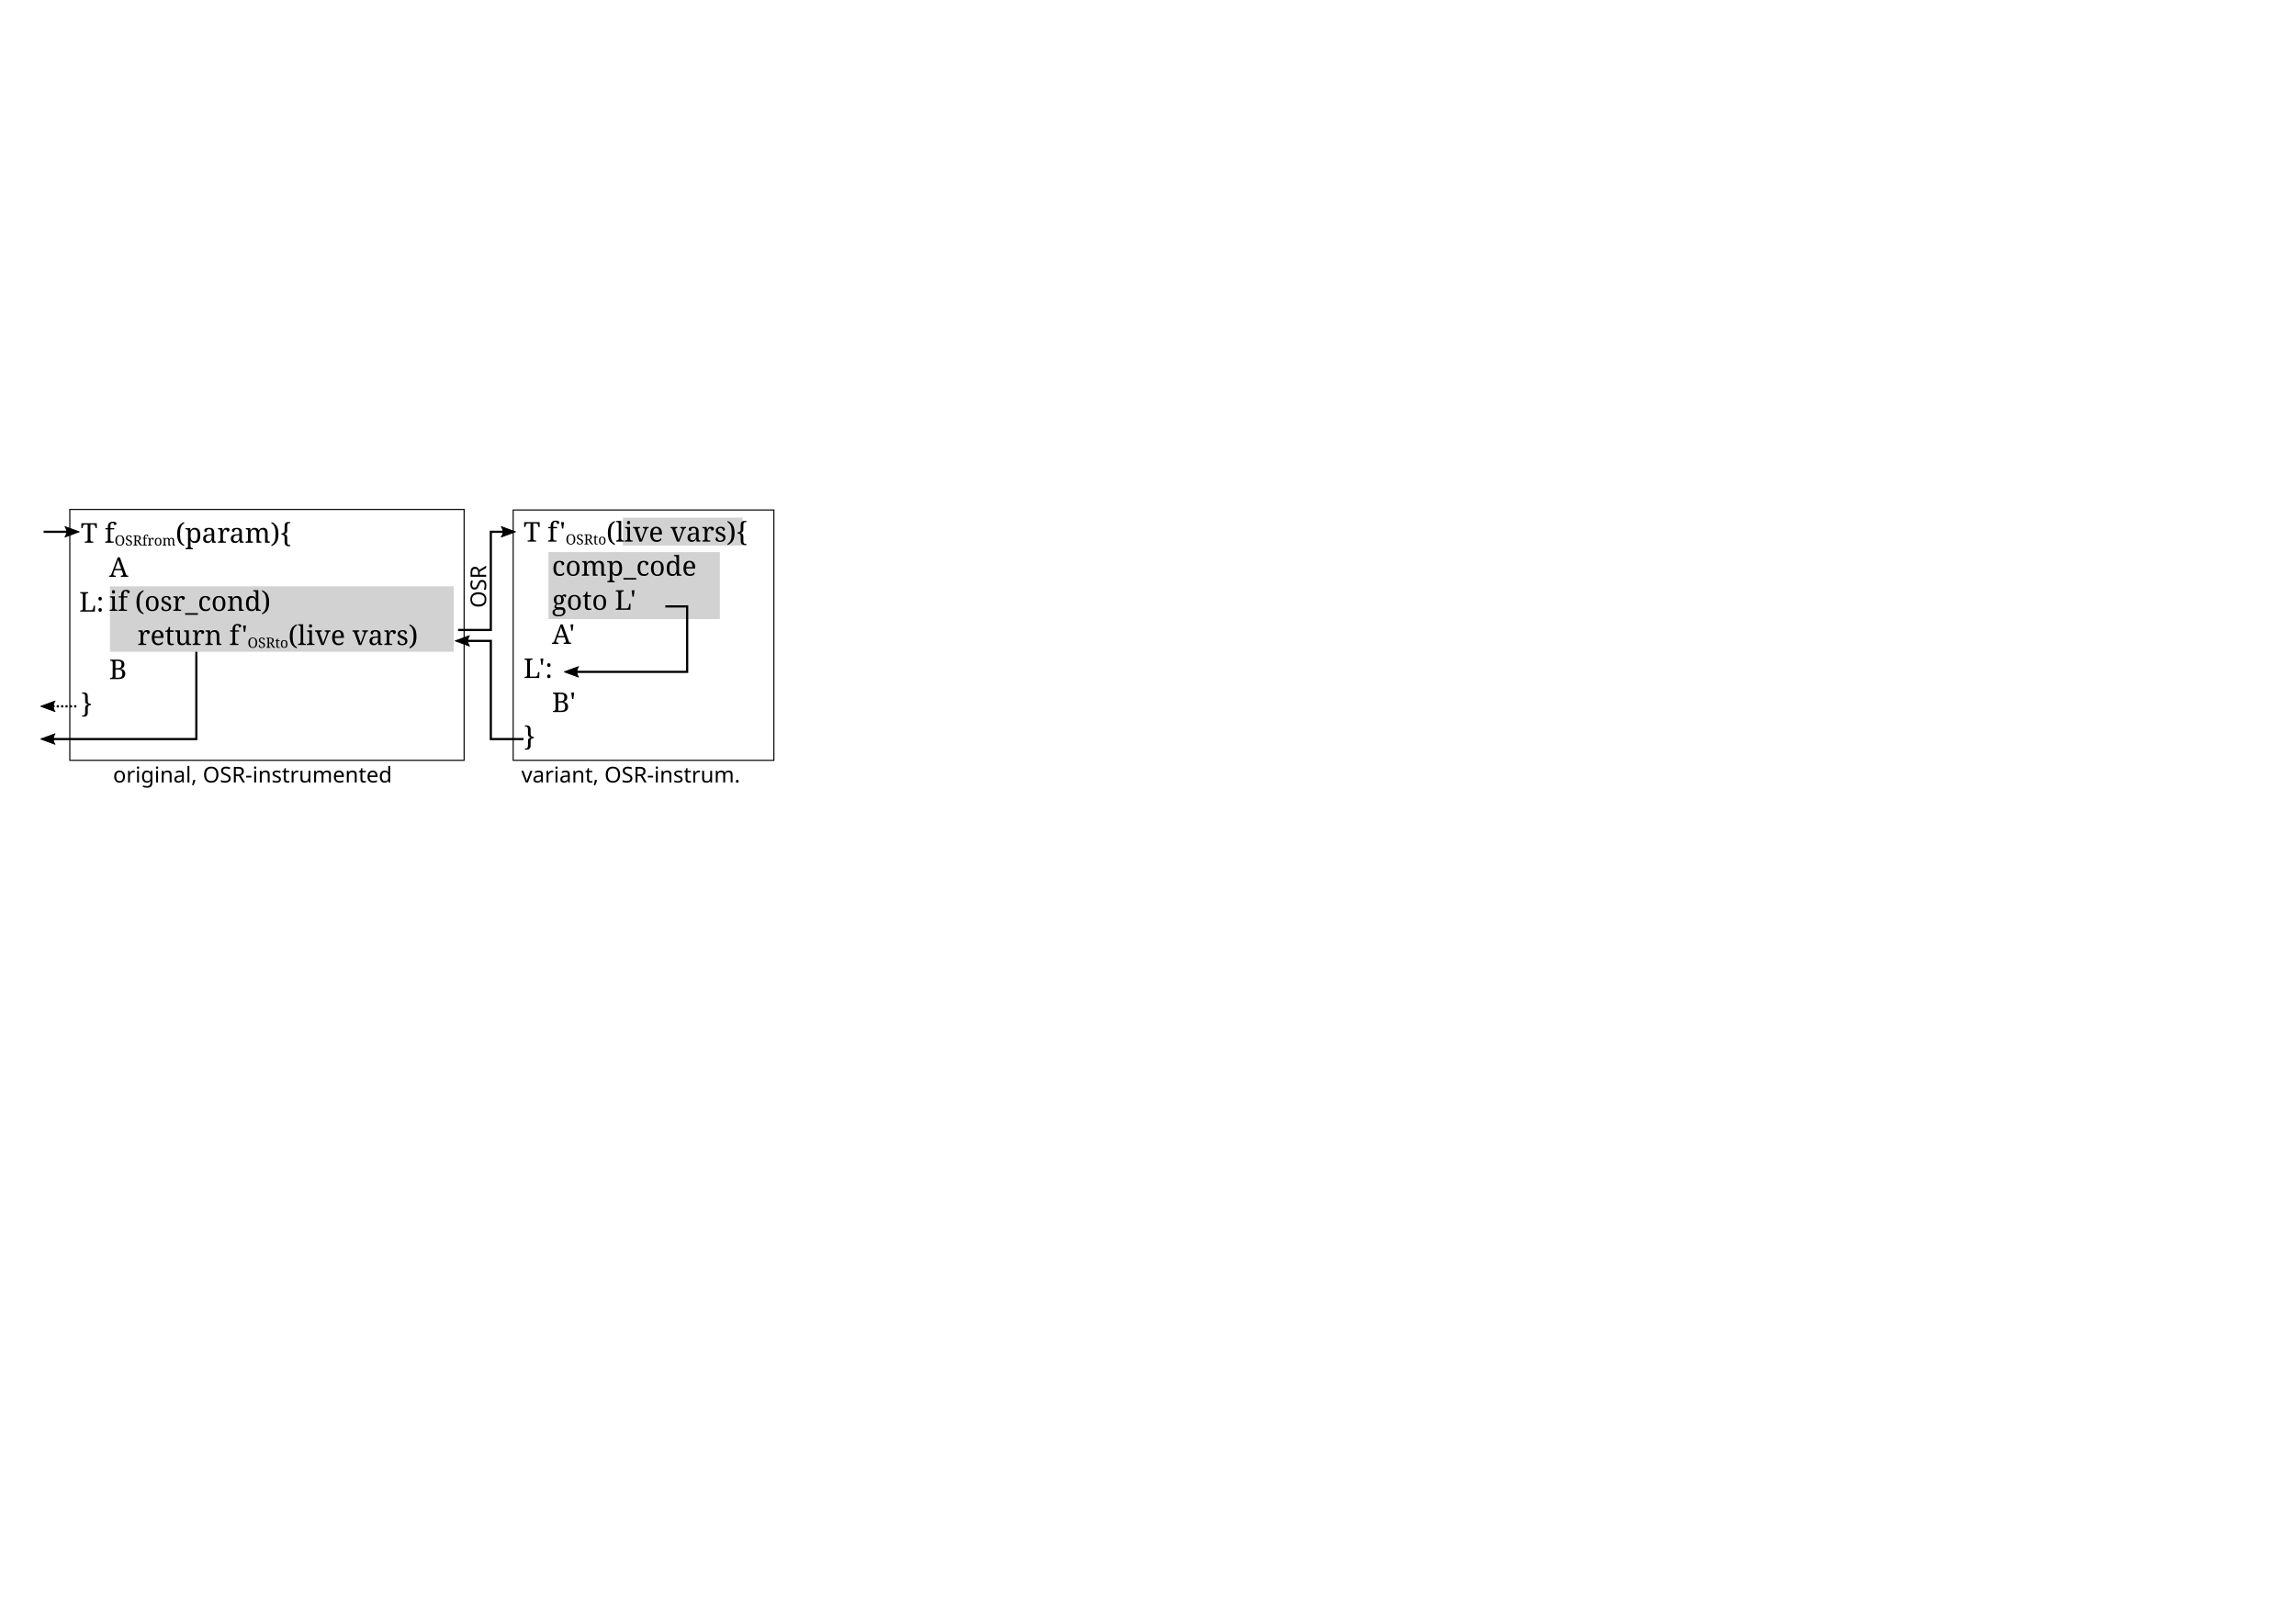
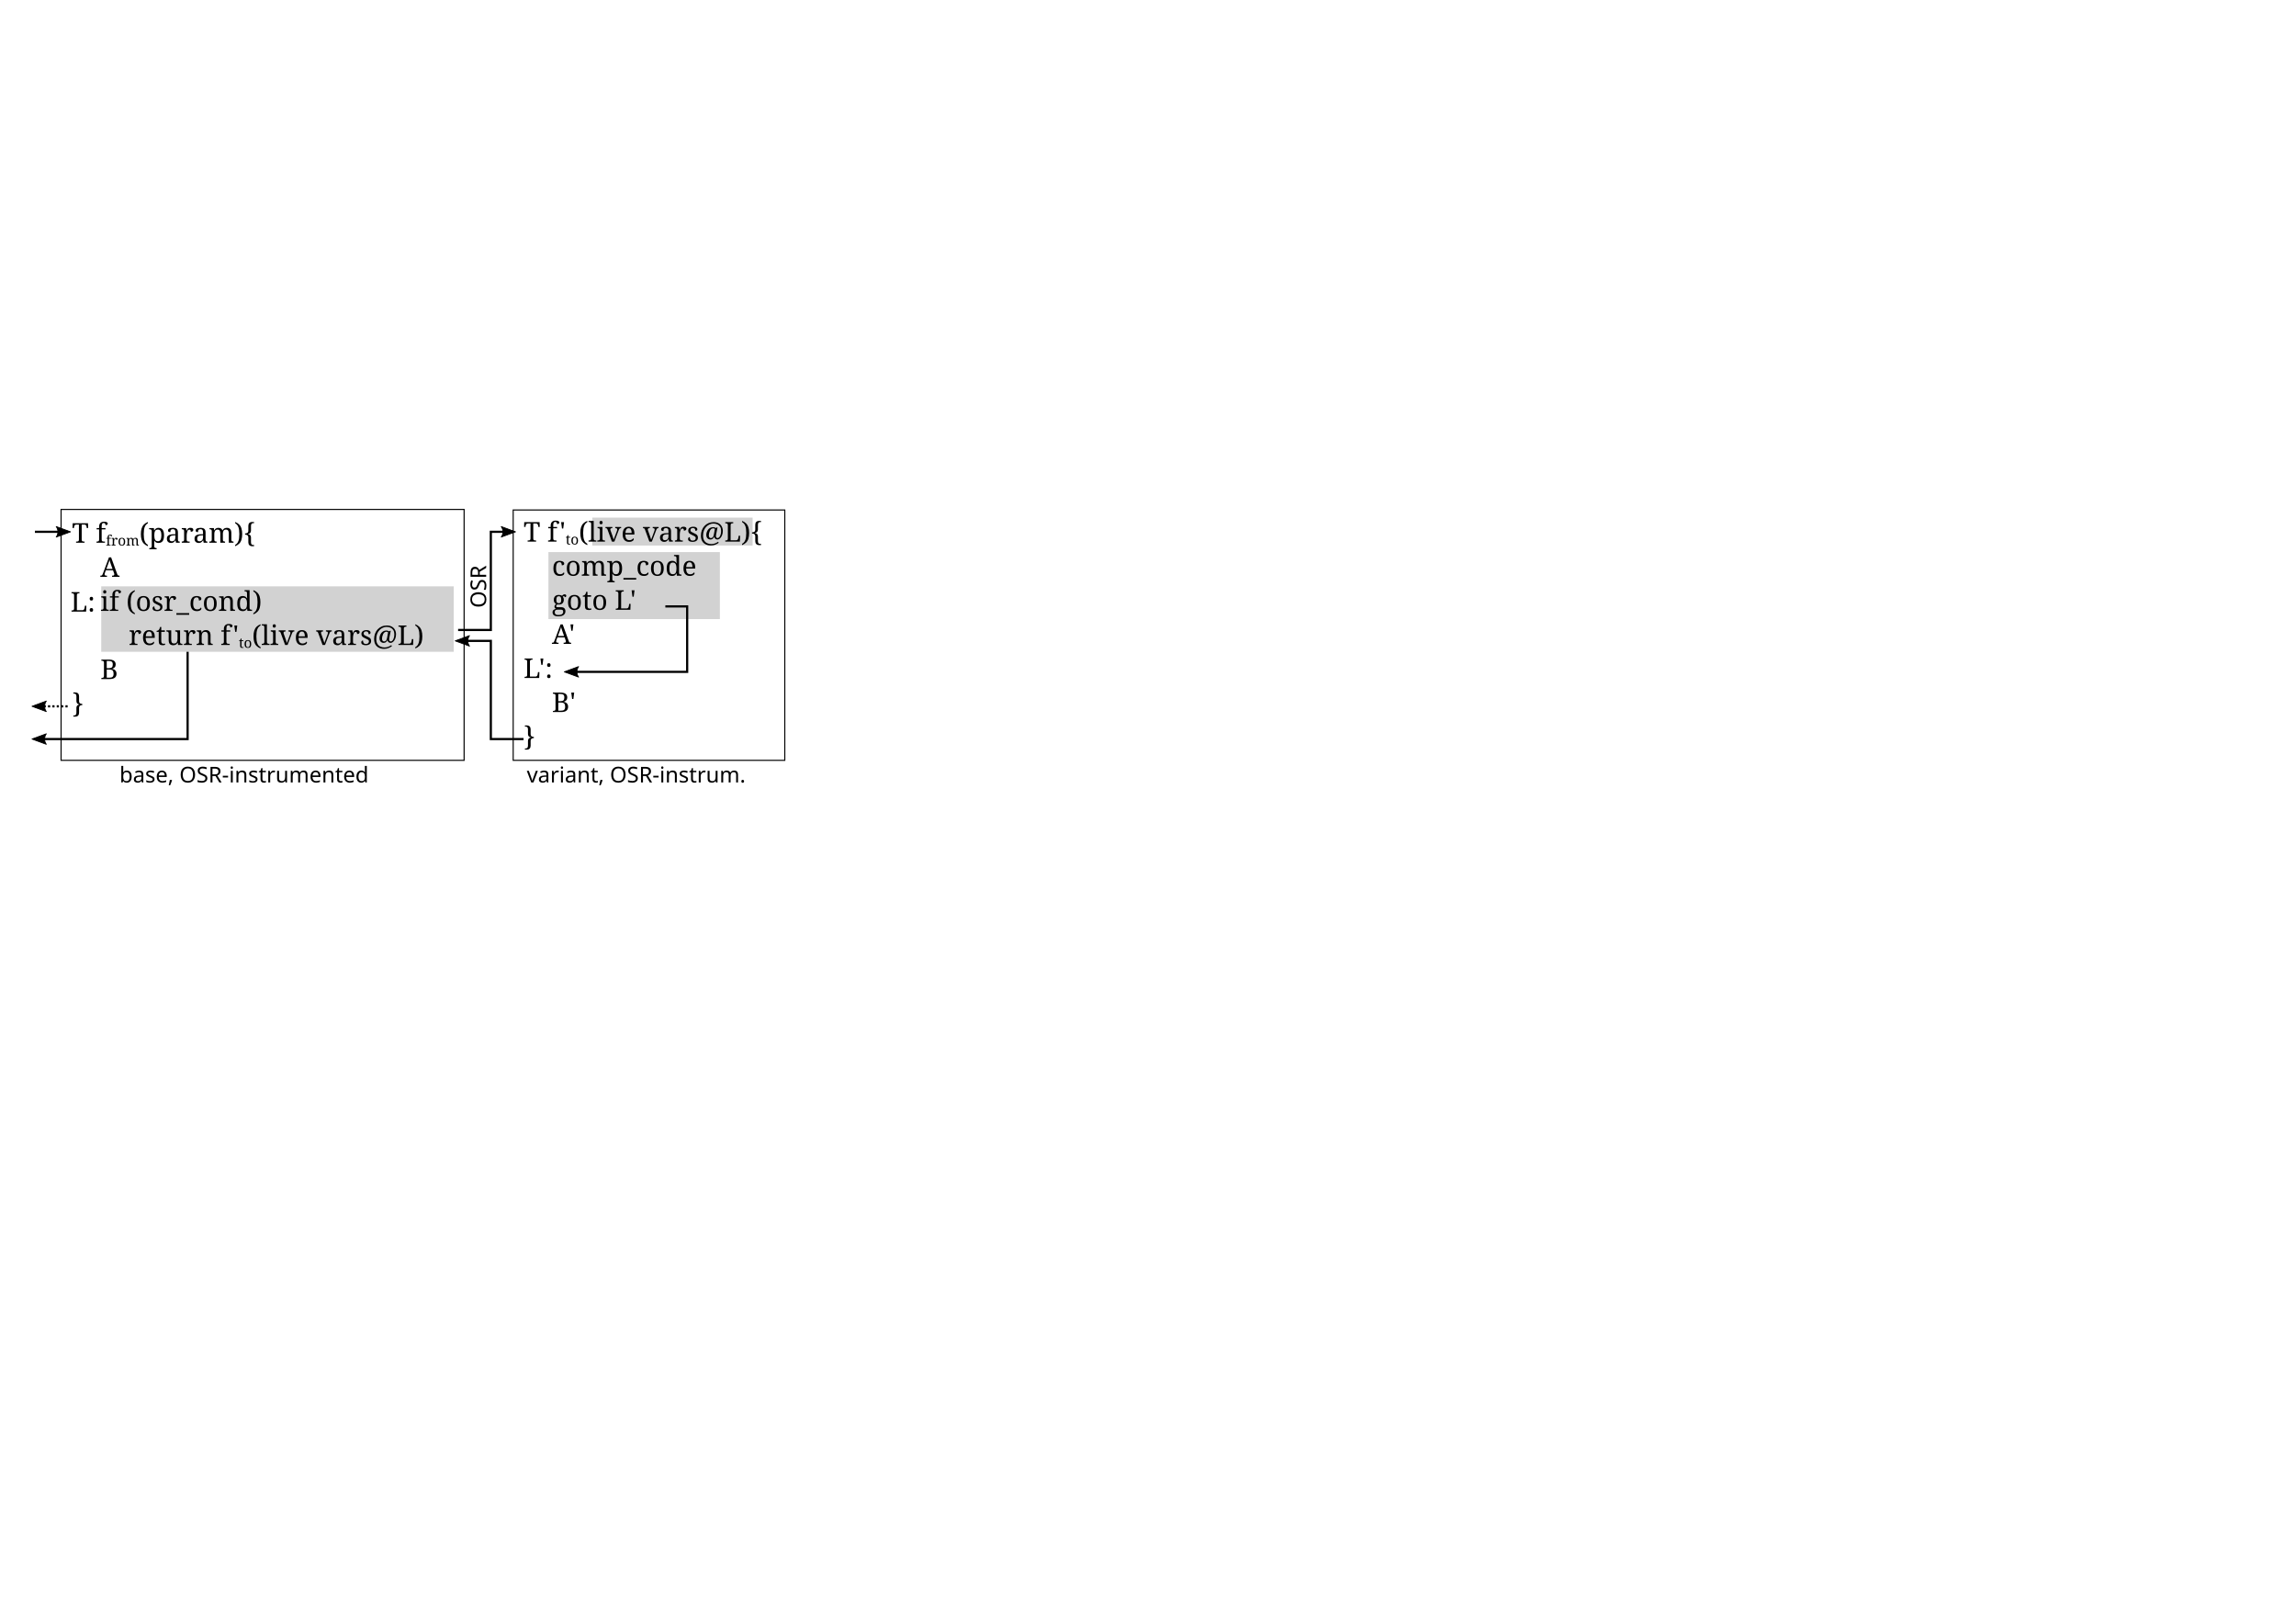
<svg xmlns="http://www.w3.org/2000/svg" id="svg5607" version="1.1" width="1052.5" height="743.75" xml:space="preserve">
  <defs id="defs5611">
    <marker style="overflow:visible;" id="marker4411" refX="0.0" refY="0.0" orient="auto">
      <path transform="scale(0.6) rotate(180) translate(0,0)" d="M 8.719,4.034 L -2.207,0.016 L 8.719,-4.002 C 6.973,-1.63 6.983,1.616 8.719,4.034 z " style="fill-rule:evenodd;stroke-width:0.625;stroke-linejoin:round;stroke:#000000;stroke-opacity:1;fill:#000000;fill-opacity:1" id="path4413" />
    </marker>
    <marker orient="auto" refY="0.0" refX="0.0" id="marker6019" style="overflow:visible;">
      <path id="path6021" style="fill-rule:evenodd;stroke-width:0.625;stroke-linejoin:round;stroke:#000000;stroke-opacity:1;fill:#000000;fill-opacity:1" d="M 8.719,4.034 L -2.207,0.016 L 8.719,-4.002 C 6.973,-1.63 6.983,1.616 8.719,4.034 z " transform="scale(0.6) rotate(180) translate(0,0)" />
    </marker>
    <marker style="overflow:visible;" id="marker5917" refX="0.0" refY="0.0" orient="auto">
      <path transform="scale(0.6) rotate(180) translate(0,0)" d="M 8.719,4.034 L -2.207,0.016 L 8.719,-4.002 C 6.973,-1.63 6.983,1.616 8.719,4.034 z " style="fill-rule:evenodd;stroke-width:0.625;stroke-linejoin:round;stroke:#000000;stroke-opacity:1;fill:#000000;fill-opacity:1" id="path5919" />
    </marker>
    <marker orient="auto" refY="0.0" refX="0.0" id="marker5815" style="overflow:visible;">
      <path id="path5817" style="fill-rule:evenodd;stroke-width:0.625;stroke-linejoin:round;stroke:#000000;stroke-opacity:1;fill:#000000;fill-opacity:1" d="M 8.719,4.034 L -2.207,0.016 L 8.719,-4.002 C 6.973,-1.63 6.983,1.616 8.719,4.034 z " transform="scale(0.6) rotate(180) translate(0,0)" />
    </marker>
    <marker style="overflow:visible;" id="marker5671" refX="0.0" refY="0.0" orient="auto">
      <path transform="scale(0.6) rotate(180) translate(0,0)" d="M 8.719,4.034 L -2.207,0.016 L 8.719,-4.002 C 6.973,-1.63 6.983,1.616 8.719,4.034 z " style="fill-rule:evenodd;stroke-width:0.625;stroke-linejoin:round;stroke:#000000;stroke-opacity:1;fill:#000000;fill-opacity:1" id="path5673" />
    </marker>
    <marker orient="auto" refY="0.0" refX="0.0" id="marker5575" style="overflow:visible;">
      <path id="path5577" style="fill-rule:evenodd;stroke-width:0.625;stroke-linejoin:round;stroke:#000000;stroke-opacity:1;fill:#000000;fill-opacity:1" d="M 8.719,4.034 L -2.207,0.016 L 8.719,-4.002 C 6.973,-1.63 6.983,1.616 8.719,4.034 z " transform="scale(0.6) rotate(180) translate(0,0)" />
    </marker>
    <marker style="overflow:visible;" id="marker6583" refX="0.0" refY="0.0" orient="auto">
      <path transform="scale(0.6) rotate(180) translate(0,0)" d="M 8.719,4.034 L -2.207,0.016 L 8.719,-4.002 C 6.973,-1.63 6.983,1.616 8.719,4.034 z " style="fill-rule:evenodd;stroke-width:0.625;stroke-linejoin:round;stroke:#000000;stroke-opacity:1;fill:#000000;fill-opacity:1" id="path6585" />
    </marker>
    <marker orient="auto" refY="0.0" refX="0.0" id="Arrow1Mend" style="overflow:visible;">
      <path id="path4548" d="M 0.0,0.0 L 5.0,-5.0 L -12.5,0.0 L 5.0,5.0 L 0.0,0.0 z " style="fill-rule:evenodd;stroke:#000000;stroke-width:1pt;stroke-opacity:1;fill:#000000;fill-opacity:1" transform="scale(0.4) rotate(180) translate(10,0)" />
    </marker>
    <marker orient="auto" refY="0.0" refX="0.0" id="Arrow1Lstart" style="overflow:visible">
      <path id="path4648" d="M 0.0,0.0 L 5.0,-5.0 L -12.5,0.0 L 5.0,5.0 L 0.0,0.0 z " style="fill-rule:evenodd;stroke:#000000;stroke-width:1.0pt;marker-start:none" transform="scale(0.8) translate(12.5,0)" />
    </marker>
    <marker orient="auto" refY="0.0" refX="0.0" id="Arrow2Lend" style="overflow:visible;">
      <path id="path3952" style="font-size:12.0;fill-rule:evenodd;stroke-width:0.625;stroke-linejoin:round;" d="M 8.719,4.034 L -2.207,0.016 L 8.719,-4.002 C 6.973,-1.63 6.983,1.616 8.719,4.034 z " transform="scale(1.1) rotate(180) translate(1,0)" />
    </marker>
    <marker orient="auto" refY="0.0" refX="0.0" id="Arrow1Lend" style="overflow:visible;">
      <path id="path3934" d="M 0.0,0.0 L 5.0,-5.0 L -12.5,0.0 L 5.0,5.0 L 0.0,0.0 z " style="fill-rule:evenodd;stroke:#000000;stroke-width:1.0pt;marker-start:none;" transform="scale(0.8) rotate(180) translate(12.5,0)" />
    </marker>
    <marker orient="auto" refY="0.0" refX="0.0" id="Arrow2Lstart" style="overflow:visible">
      <path id="path3949" style="font-size:12.0;fill-rule:evenodd;stroke-width:0.625;stroke-linejoin:round" d="M 8.719,4.034 L -2.207,0.016 L 8.719,-4.002 C 6.973,-1.63 6.983,1.616 8.719,4.034 z " transform="scale(1.1) translate(1,0)" />
    </marker>
  </defs>
  <g id="g5617" transform="matrix(1.25,0,0,-1.25,0,743.75)">
    <flowRoot transform="matrix(0.8,0,0,-0.8,0,595)" style="font-size:40px;font-style:normal;font-weight:normal;fill:#000000;fill-opacity:1;stroke:none;font-family:Bitstream Vera Sans" id="flowRoot2925" xml:space="preserve">
      <flowRegion id="flowRegion2927">
        <rect y="382.101" x="207.503" height="59.287" width="118.573" id="rect2929" />
      </flowRegion>
      <flowPara id="flowPara2931" />
    </flowRoot>
    <flowRoot transform="matrix(0.8,0,0,-0.8,0,595)" style="font-size:40px;font-style:normal;font-weight:normal;fill:#000000;fill-opacity:1;stroke:none;font-family:Bitstream Vera Sans" id="flowRoot2933" xml:space="preserve">
      <flowRegion id="flowRegion2935">
        <rect y="363.327" x="187.741" height="99.799" width="182.801" id="rect2937" />
      </flowRegion>
      <flowPara id="flowPara2939" />
    </flowRoot>
    <flowRoot style="font-size:30px;font-style:normal;font-variant:normal;font-weight:normal;font-stretch:normal;text-align:start;line-height:100%;writing-mode:lr-tb;text-anchor:start;fill:#000000;fill-opacity:1;stroke:none;font-family:Times New Roman;-inkscape-font-specification:'Times New Roman,'" id="flowRoot3789" xml:space="preserve">
      <flowRegion id="flowRegion3791">
        <rect y="334.672" x="468.365" height="51.382" width="50.394" id="rect3793" />
      </flowRegion>
      <flowPara id="flowPara3795" />
    </flowRoot>
    <flowRoot xml:space="preserve" id="flowRoot3224" style="fill:black;stroke:none;stroke-opacity:1;stroke-width:1px;stroke-linejoin:miter;stroke-linecap:butt;fill-opacity:1;font-family:Courier;font-style:normal;font-weight:normal;font-size:12px;-inkscape-font-specification:Courier;font-stretch:normal;font-variant:normal;text-anchor:middle;text-align:center;writing-mode:lr;line-height:100%;letter-spacing:0px;word-spacing:0px;">
      <flowRegion id="flowRegion3226">
        <rect id="rect3228" width="107.422" height="181.082" x="386.718" y="17.58" style="-inkscape-font-specification:Courier;font-family:Courier;font-weight:normal;font-style:normal;font-stretch:normal;font-variant:normal;" />
      </flowRegion>
      <flowPara id="flowPara3230" />
    </flowRoot>
    <flowRoot xml:space="preserve" id="flowRoot3975" style="fill:black;stroke:none;stroke-opacity:1;stroke-width:1px;stroke-linejoin:miter;stroke-linecap:butt;fill-opacity:1;font-family:Courier;font-style:normal;font-weight:normal;font-size:12px;-inkscape-font-specification:Courier;font-stretch:normal;font-variant:normal;text-anchor:middle;text-align:center;writing-mode:lr;line-height:100%;letter-spacing:0px;word-spacing:0px;">
      <flowRegion id="flowRegion3977">
        <rect id="rect3979" width="135.606" height="221.97" x="862.879" y="159.659" style="-inkscape-font-specification:Courier;font-family:Courier;font-weight:normal;font-style:normal;font-stretch:normal;font-variant:normal;" />
      </flowRegion>
      <flowPara id="flowPara3981" />
    </flowRoot>
    <flowRoot xml:space="preserve" id="flowRoot3637" style="fill:black;stroke:none;stroke-opacity:1;stroke-width:1px;stroke-linejoin:miter;stroke-linecap:butt;fill-opacity:1;font-family:Courier;font-style:normal;font-weight:normal;font-size:15px;line-height:125%;letter-spacing:0px;word-spacing:0px;-inkscape-font-specification:Courier;font-stretch:normal;font-variant:normal;">
      <flowRegion id="flowRegion3639">
        <rect id="rect3641" width="145" height="175" x="65" y="93.75" style="-inkscape-font-specification:Courier;font-family:Courier;font-weight:normal;font-style:normal;font-stretch:normal;font-variant:normal;" />
      </flowRegion>
      <flowPara id="flowPara3643" />
    </flowRoot>
    <flowRoot transform="matrix(0.8,0,0,-0.8,0,494.3086)" style="font-style:normal;font-variant:normal;font-weight:normal;font-stretch:normal;font-size:12.5px;line-height:125%;font-family:serif;-inkscape-font-specification:'serif, Normal';text-align:start;letter-spacing:0px;word-spacing:0px;writing-mode:lr-tb;text-anchor:start;fill:#000000;fill-opacity:1;stroke:none;stroke-width:1px;stroke-linecap:butt;stroke-linejoin:miter;stroke-opacity:1" id="flowRoot4383" xml:space="preserve">
      <flowRegion id="flowRegion4385">
        <rect y="103.75" x="45" height="185" width="165" id="rect4387" style="font-style:normal;font-variant:normal;font-weight:normal;font-stretch:normal;font-size:12.5px;line-height:125%;font-family:serif;-inkscape-font-specification:'serif, Normal';text-align:start;writing-mode:lr-tb;text-anchor:start" />
      </flowRegion>
      <flowPara id="flowPara4441" />
    </flowRoot>
    <flowRoot xml:space="preserve" id="flowRoot4423" style="fill:black;stroke:none;stroke-opacity:1;stroke-width:1px;stroke-linejoin:miter;stroke-linecap:butt;fill-opacity:1;font-family:sans-serif;font-style:normal;font-weight:normal;font-size:15px;line-height:125%;letter-spacing:0px;word-spacing:0px">
      <flowRegion id="flowRegion4425">
        <rect id="rect4427" width="160" height="106.676" x="45" y="242.074" />
      </flowRegion>
      <flowPara id="flowPara4429" />
    </flowRoot>
-     <rect style="fill:#d2d2d2;fill-opacity:1;fill-rule:nonzero;stroke:none;stroke-width:0.8;stroke-linecap:square;stroke-linejoin:miter;stroke-miterlimit:4;stroke-dasharray:none;stroke-dashoffset:0;stroke-opacity:1" id="rect5061" width="43.92" height="10.24" x="228.4" y="-405.2" transform="scale(1,-1)" />
+     <rect style="fill:#d2d2d2;fill-opacity:1;fill-rule:nonzero;stroke:none;stroke-width:0.8;stroke-linecap:square;stroke-linejoin:miter;stroke-miterlimit:4;stroke-dasharray:none;stroke-dashoffset:0;stroke-opacity:1" id="rect5061" width="58.8" height="10.24" x="217.2" y="-405.2" transform="scale(1,-1)" />
    <rect transform="scale(1,-1)" y="-392.56" x="201.12" height="24.56" width="62.88" id="rect5055" style="fill:#d2d2d2;fill-opacity:1;fill-rule:nonzero;stroke:none;stroke-width:0.8;stroke-linecap:square;stroke-linejoin:miter;stroke-miterlimit:4;stroke-dasharray:none;stroke-dashoffset:0;stroke-opacity:1" />
-     <rect style="fill:#d2d2d2;fill-opacity:1;fill-rule:nonzero;stroke:none;stroke-width:0.8;stroke-linecap:square;stroke-linejoin:miter;stroke-miterlimit:4;stroke-dasharray:none;stroke-dashoffset:0;stroke-opacity:1" id="rect5053" width="126.08" height="24" x="40.32" y="-380" transform="scale(1,-1)" />
-     <text xml:space="preserve" style="font-style:normal;font-weight:normal;font-size:12px;line-height:125%;font-family:sans-serif;letter-spacing:0px;word-spacing:0px;fill:#000000;fill-opacity:1;stroke:none;stroke-width:1px;stroke-linecap:butt;stroke-linejoin:miter;stroke-opacity:1" x="29.6" y="-396" id="text4463" transform="scale(1,-1)">
-       <tspan id="tspan4465" x="29.6" y="-396" style="font-style:normal;font-variant:normal;font-weight:normal;font-stretch:normal;font-size:10px;font-family:serif;-inkscape-font-specification:serif">T f<tspan style="font-size:52%;baseline-shift:sub" id="tspan4477">OSRfrom</tspan>(param){</tspan>
-       <tspan x="29.6" y="-383.5" id="tspan4467" style="font-style:normal;font-variant:normal;font-weight:normal;font-stretch:normal;font-size:10px;font-family:serif;-inkscape-font-specification:serif">    A</tspan>
-       <tspan x="29.6" y="-371" id="tspan4469" style="font-style:normal;font-variant:normal;font-weight:normal;font-stretch:normal;font-size:10px;font-family:serif;-inkscape-font-specification:serif">    if (osr_cond)</tspan>
-       <tspan x="29.6" y="-358.5" id="tspan4471" style="font-style:normal;font-variant:normal;font-weight:normal;font-stretch:normal;font-size:10px;font-family:serif;-inkscape-font-specification:serif">        return f'<tspan style="font-size:52%;baseline-shift:sub" id="tspan4479">OSRto</tspan>(live vars)</tspan>
-       <tspan x="29.6" y="-346" id="tspan4473" style="font-style:normal;font-variant:normal;font-weight:normal;font-stretch:normal;font-size:10px;font-family:serif;-inkscape-font-specification:serif">    B</tspan>
-       <tspan x="29.6" y="-333.5" id="tspan4475" style="font-style:normal;font-variant:normal;font-weight:normal;font-stretch:normal;font-size:10px;font-family:serif;-inkscape-font-specification:serif">}</tspan>
+     <rect style="fill:#d2d2d2;fill-opacity:1;fill-rule:nonzero;stroke:none;stroke-width:0.8;stroke-linecap:square;stroke-linejoin:miter;stroke-miterlimit:4;stroke-dasharray:none;stroke-dashoffset:0;stroke-opacity:1" id="rect5053" width="129.28" height="24" x="37.12" y="-380" transform="scale(1,-1)" />
+     <text xml:space="preserve" style="font-style:normal;font-weight:normal;font-size:12px;line-height:125%;font-family:sans-serif;letter-spacing:0px;word-spacing:0px;fill:#000000;fill-opacity:1;stroke:none;stroke-width:1px;stroke-linecap:butt;stroke-linejoin:miter;stroke-opacity:1" x="26.4" y="-396" id="text4463" transform="scale(1,-1)">
+       <tspan id="tspan4465" x="26.4" y="-396" style="font-style:normal;font-variant:normal;font-weight:normal;font-stretch:normal;font-size:10px;font-family:serif;-inkscape-font-specification:serif">T f<tspan style="font-size:52%;baseline-shift:sub" id="tspan4477">from</tspan>(param){</tspan>
+       <tspan x="26.4" y="-383.5" id="tspan4467" style="font-style:normal;font-variant:normal;font-weight:normal;font-stretch:normal;font-size:10px;font-family:serif;-inkscape-font-specification:serif">    A</tspan>
+       <tspan x="26.4" y="-371" id="tspan4469" style="font-style:normal;font-variant:normal;font-weight:normal;font-stretch:normal;font-size:10px;font-family:serif;-inkscape-font-specification:serif">    if (osr_cond)</tspan>
+       <tspan x="26.4" y="-358.5" id="tspan4471" style="font-style:normal;font-variant:normal;font-weight:normal;font-stretch:normal;font-size:10px;font-family:serif;-inkscape-font-specification:serif">        return f'<tspan style="font-size:52%;baseline-shift:sub" id="tspan4479">to</tspan>(live vars@L)</tspan>
+       <tspan x="26.4" y="-346" id="tspan4473" style="font-style:normal;font-variant:normal;font-weight:normal;font-stretch:normal;font-size:10px;font-family:serif;-inkscape-font-specification:serif">    B</tspan>
+       <tspan x="26.4" y="-333.5" id="tspan4475" style="font-style:normal;font-variant:normal;font-weight:normal;font-stretch:normal;font-size:10px;font-family:serif;-inkscape-font-specification:serif">}</tspan>
    </text>
    <text transform="scale(1,-1)" id="text4481" y="-396.402" x="192" style="font-style:normal;font-weight:normal;font-size:12px;line-height:125%;font-family:sans-serif;letter-spacing:0px;word-spacing:0px;fill:#000000;fill-opacity:1;stroke:none;stroke-width:1px;stroke-linecap:butt;stroke-linejoin:miter;stroke-opacity:1" xml:space="preserve">
-       <tspan style="font-style:normal;font-variant:normal;font-weight:normal;font-stretch:normal;font-size:10px;font-family:serif;-inkscape-font-specification:serif" y="-396.402" x="192" id="tspan4483">T f'<tspan id="tspan4485" style="font-size:52%;baseline-shift:sub">OSRto</tspan>(live vars){</tspan>
+       <tspan style="font-style:normal;font-variant:normal;font-weight:normal;font-stretch:normal;font-size:10px;font-family:serif;-inkscape-font-specification:serif" y="-396.402" x="192" id="tspan4483">T f'<tspan id="tspan4485" style="font-size:52%;baseline-shift:sub">to</tspan>(live vars@L){</tspan>
      <tspan style="font-style:normal;font-variant:normal;font-weight:normal;font-stretch:normal;font-size:10px;font-family:serif;-inkscape-font-specification:serif" id="tspan4487" y="-383.902" x="192">    comp_code </tspan>
      <tspan style="font-style:normal;font-variant:normal;font-weight:normal;font-stretch:normal;font-size:10px;font-family:serif;-inkscape-font-specification:serif" y="-371.402" x="192" id="tspan3427">    goto L'</tspan>
      <tspan style="font-style:normal;font-variant:normal;font-weight:normal;font-stretch:normal;font-size:10px;font-family:serif;-inkscape-font-specification:serif" y="-358.902" x="192" id="tspan4501">    A'</tspan>
      <tspan style="font-style:normal;font-variant:normal;font-weight:normal;font-stretch:normal;font-size:10px;font-family:serif;-inkscape-font-specification:serif" id="tspan4491" y="-346.402" x="192">L':</tspan>
      <tspan style="font-style:normal;font-variant:normal;font-weight:normal;font-stretch:normal;font-size:10px;font-family:serif;-inkscape-font-specification:serif" id="tspan4495" y="-333.902" x="192">    B'</tspan>
      <tspan style="font-style:normal;font-variant:normal;font-weight:normal;font-stretch:normal;font-size:10px;font-family:serif;-inkscape-font-specification:serif" id="tspan4497" y="-321.402" x="192">}</tspan>
    </text>
-     <rect transform="scale(1,-1)" y="-408.2" x="25.6" height="92" width="144.6" id="rect4503" style="fill:none;fill-opacity:1;fill-rule:nonzero;stroke:#000000;stroke-width:0.4;stroke-linecap:square;stroke-linejoin:miter;stroke-miterlimit:4;stroke-dasharray:none;stroke-dashoffset:0;stroke-opacity:1" />
-     <rect style="fill:none;fill-opacity:1;fill-rule:nonzero;stroke:#000000;stroke-width:0.4;stroke-linecap:square;stroke-linejoin:miter;stroke-miterlimit:4;stroke-dasharray:none;stroke-dashoffset:0;stroke-opacity:1" id="rect4505" width="95.6" height="91.8" x="188.2" y="-408" transform="scale(1,-1)" />
-     <text transform="scale(1,-1)" id="text4507" y="-308.08" x="41.432" style="font-style:normal;font-variant:normal;font-weight:normal;font-stretch:normal;font-size:8px;line-height:125%;font-family:sans-serif;-inkscape-font-specification:'sans-serif, Normal';text-align:start;letter-spacing:0px;word-spacing:0px;writing-mode:lr-tb;text-anchor:start;fill:#000000;fill-opacity:1;stroke:none;stroke-width:1px;stroke-linecap:butt;stroke-linejoin:miter;stroke-opacity:1" xml:space="preserve">
-       <tspan y="-308.08" x="41.432" id="tspan4509">original, OSR-instrumented</tspan>
+     <rect transform="scale(1,-1)" y="-408.2" x="22.4" height="92" width="147.8" id="rect4503" style="fill:none;fill-opacity:1;fill-rule:nonzero;stroke:#000000;stroke-width:0.4;stroke-linecap:square;stroke-linejoin:miter;stroke-miterlimit:4;stroke-dasharray:none;stroke-dashoffset:0;stroke-opacity:1" />
+     <rect style="fill:none;fill-opacity:1;fill-rule:nonzero;stroke:#000000;stroke-width:0.4;stroke-linecap:square;stroke-linejoin:miter;stroke-miterlimit:4;stroke-dasharray:none;stroke-dashoffset:0;stroke-opacity:1" id="rect4505" width="99.6" height="91.8" x="188.2" y="-408" transform="scale(1,-1)" />
+     <text transform="scale(1,-1)" id="text4507" y="-308.08" x="94.7" style="font-style:normal;font-variant:normal;font-weight:normal;font-stretch:normal;font-size:8px;line-height:125%;font-family:sans-serif;-inkscape-font-specification:'sans-serif, Normal';text-align:center;letter-spacing:0px;word-spacing:0px;writing-mode:lr-tb;text-anchor:middle;fill:#000000;fill-opacity:1;stroke:none;stroke-width:1px;stroke-linecap:butt;stroke-linejoin:miter;stroke-opacity:1" xml:space="preserve">
+       <tspan y="-308.08" x="94.7" id="tspan4509">base, OSR-instrumented</tspan>
    </text>
-     <text xml:space="preserve" style="font-style:normal;font-variant:normal;font-weight:normal;font-stretch:normal;font-size:8px;line-height:125%;font-family:sans-serif;-inkscape-font-specification:'sans-serif, Normal';text-align:start;letter-spacing:0px;word-spacing:0px;writing-mode:lr-tb;text-anchor:start;fill:#000000;fill-opacity:1;stroke:none;stroke-width:1px;stroke-linecap:butt;stroke-linejoin:miter;stroke-opacity:1" x="191.189" y="-308.08" id="text4511" transform="scale(1,-1)">
-       <tspan id="tspan4513" x="191.189" y="-308.08">variant, OSR-instrum.</tspan>
+     <text xml:space="preserve" style="font-style:normal;font-variant:normal;font-weight:normal;font-stretch:normal;font-size:8px;line-height:125%;font-family:sans-serif;-inkscape-font-specification:'sans-serif, Normal';text-align:start;letter-spacing:0px;word-spacing:0px;writing-mode:lr-tb;text-anchor:start;fill:#000000;fill-opacity:1;stroke:none;stroke-width:1px;stroke-linecap:butt;stroke-linejoin:miter;stroke-opacity:1" x="193.189" y="-308.08" id="text4511" transform="scale(1,-1)">
+       <tspan id="tspan4513" x="193.189" y="-308.08">variant, OSR-instrum.</tspan>
    </text>
-     <text xml:space="preserve" style="font-style:normal;font-weight:normal;font-size:12px;line-height:125%;font-family:sans-serif;letter-spacing:0px;word-spacing:0px;fill:#000000;fill-opacity:1;stroke:none;stroke-width:1px;stroke-linecap:butt;stroke-linejoin:miter;stroke-opacity:1" x="29.048" y="-370.742" id="text4515" transform="scale(1,-1)">
-       <tspan x="29.048" y="-370.742" style="font-style:normal;font-variant:normal;font-weight:normal;font-stretch:normal;font-size:10px;font-family:serif;-inkscape-font-specification:serif" id="tspan4552">L:</tspan>
+     <text xml:space="preserve" style="font-style:normal;font-weight:normal;font-size:12px;line-height:125%;font-family:sans-serif;letter-spacing:0px;word-spacing:0px;fill:#000000;fill-opacity:1;stroke:none;stroke-width:1px;stroke-linecap:butt;stroke-linejoin:miter;stroke-opacity:1" x="25.848" y="-370.742" id="text4515" transform="scale(1,-1)">
+       <tspan x="25.848" y="-370.742" style="font-style:normal;font-variant:normal;font-weight:normal;font-stretch:normal;font-size:10px;font-family:serif;-inkscape-font-specification:serif" id="tspan4552">L:</tspan>
    </text>
-     <path style="fill:none;fill-rule:evenodd;stroke:#000000;stroke-width:0.8px;stroke-linecap:butt;stroke-linejoin:miter;stroke-opacity:1;marker-end:url(#marker5575)" d="m 16,400 12,0" id="path5567" />
+     <path style="fill:none;fill-rule:evenodd;stroke:#000000;stroke-width:0.8px;stroke-linecap:butt;stroke-linejoin:miter;stroke-opacity:1;marker-end:url(#marker5575)" d="m 12.8,400 12,0" id="path5567" />
    <path style="fill:none;fill-rule:evenodd;stroke:#000000;stroke-width:0.8px;stroke-linecap:butt;stroke-linejoin:miter;stroke-opacity:1;marker-end:url(#marker5671)" d="m 168,364 12,0 0,36 8,0" id="path5663" />
    <path style="fill:none;fill-rule:evenodd;stroke:#000000;stroke-width:0.8px;stroke-linecap:butt;stroke-linejoin:miter;stroke-opacity:1;marker-end:url(#marker5815)" d="m 244,372.64 8,0 0,-24 -44,0" id="path5807" />
    <path style="fill:none;fill-rule:evenodd;stroke:#000000;stroke-width:0.8px;stroke-linecap:butt;stroke-linejoin:miter;stroke-opacity:1;marker-end:url(#marker5917)" d="m 192,324 -12,0 0,36 -12,0" id="path5909" />
-     <path style="fill:none;fill-rule:evenodd;stroke:#000000;stroke-width:0.8px;stroke-linecap:butt;stroke-linejoin:miter;stroke-opacity:1;marker-end:url(#marker6019)" d="m 72,356 0,-32 -56,0" id="path6011" />
+     <path style="fill:none;fill-rule:evenodd;stroke:#000000;stroke-width:0.8px;stroke-linecap:butt;stroke-linejoin:miter;stroke-opacity:1;marker-end:url(#marker6019)" d="m 68.8,356 0,-32 -56,0" id="path6011" />
    <text xml:space="preserve" style="font-style:normal;font-variant:normal;font-weight:normal;font-stretch:normal;font-size:8px;line-height:125%;font-family:sans-serif;-inkscape-font-specification:'sans-serif, Normal';text-align:start;letter-spacing:0px;word-spacing:0px;writing-mode:lr-tb;text-anchor:start;fill:#000000;fill-opacity:1;stroke:none;stroke-width:1px;stroke-linecap:butt;stroke-linejoin:miter;stroke-opacity:1" x="372.081" y="178.287" id="text4442" transform="matrix(0,1,1,0,0,0)">
      <tspan id="tspan4444" x="372.081" y="178.287">OSR</tspan>
    </text>
-     <path style="fill:none;fill-rule:evenodd;stroke:#000000;stroke-width:0.8;stroke-linecap:butt;stroke-linejoin:miter;stroke-miterlimit:4;stroke-dasharray:0.8, 0.8;stroke-dashoffset:0;stroke-opacity:1;marker-end:url(#marker4411)" d="m 28,336 -12,0" id="path3429" />
+     <path style="fill:none;fill-rule:evenodd;stroke:#000000;stroke-width:0.8;stroke-linecap:butt;stroke-linejoin:miter;stroke-miterlimit:4;stroke-dasharray:0.8, 0.8;stroke-dashoffset:0;stroke-opacity:1;marker-end:url(#marker4411)" d="m 24.8,336 -12,0" id="path3429" />
  </g>
</svg>
